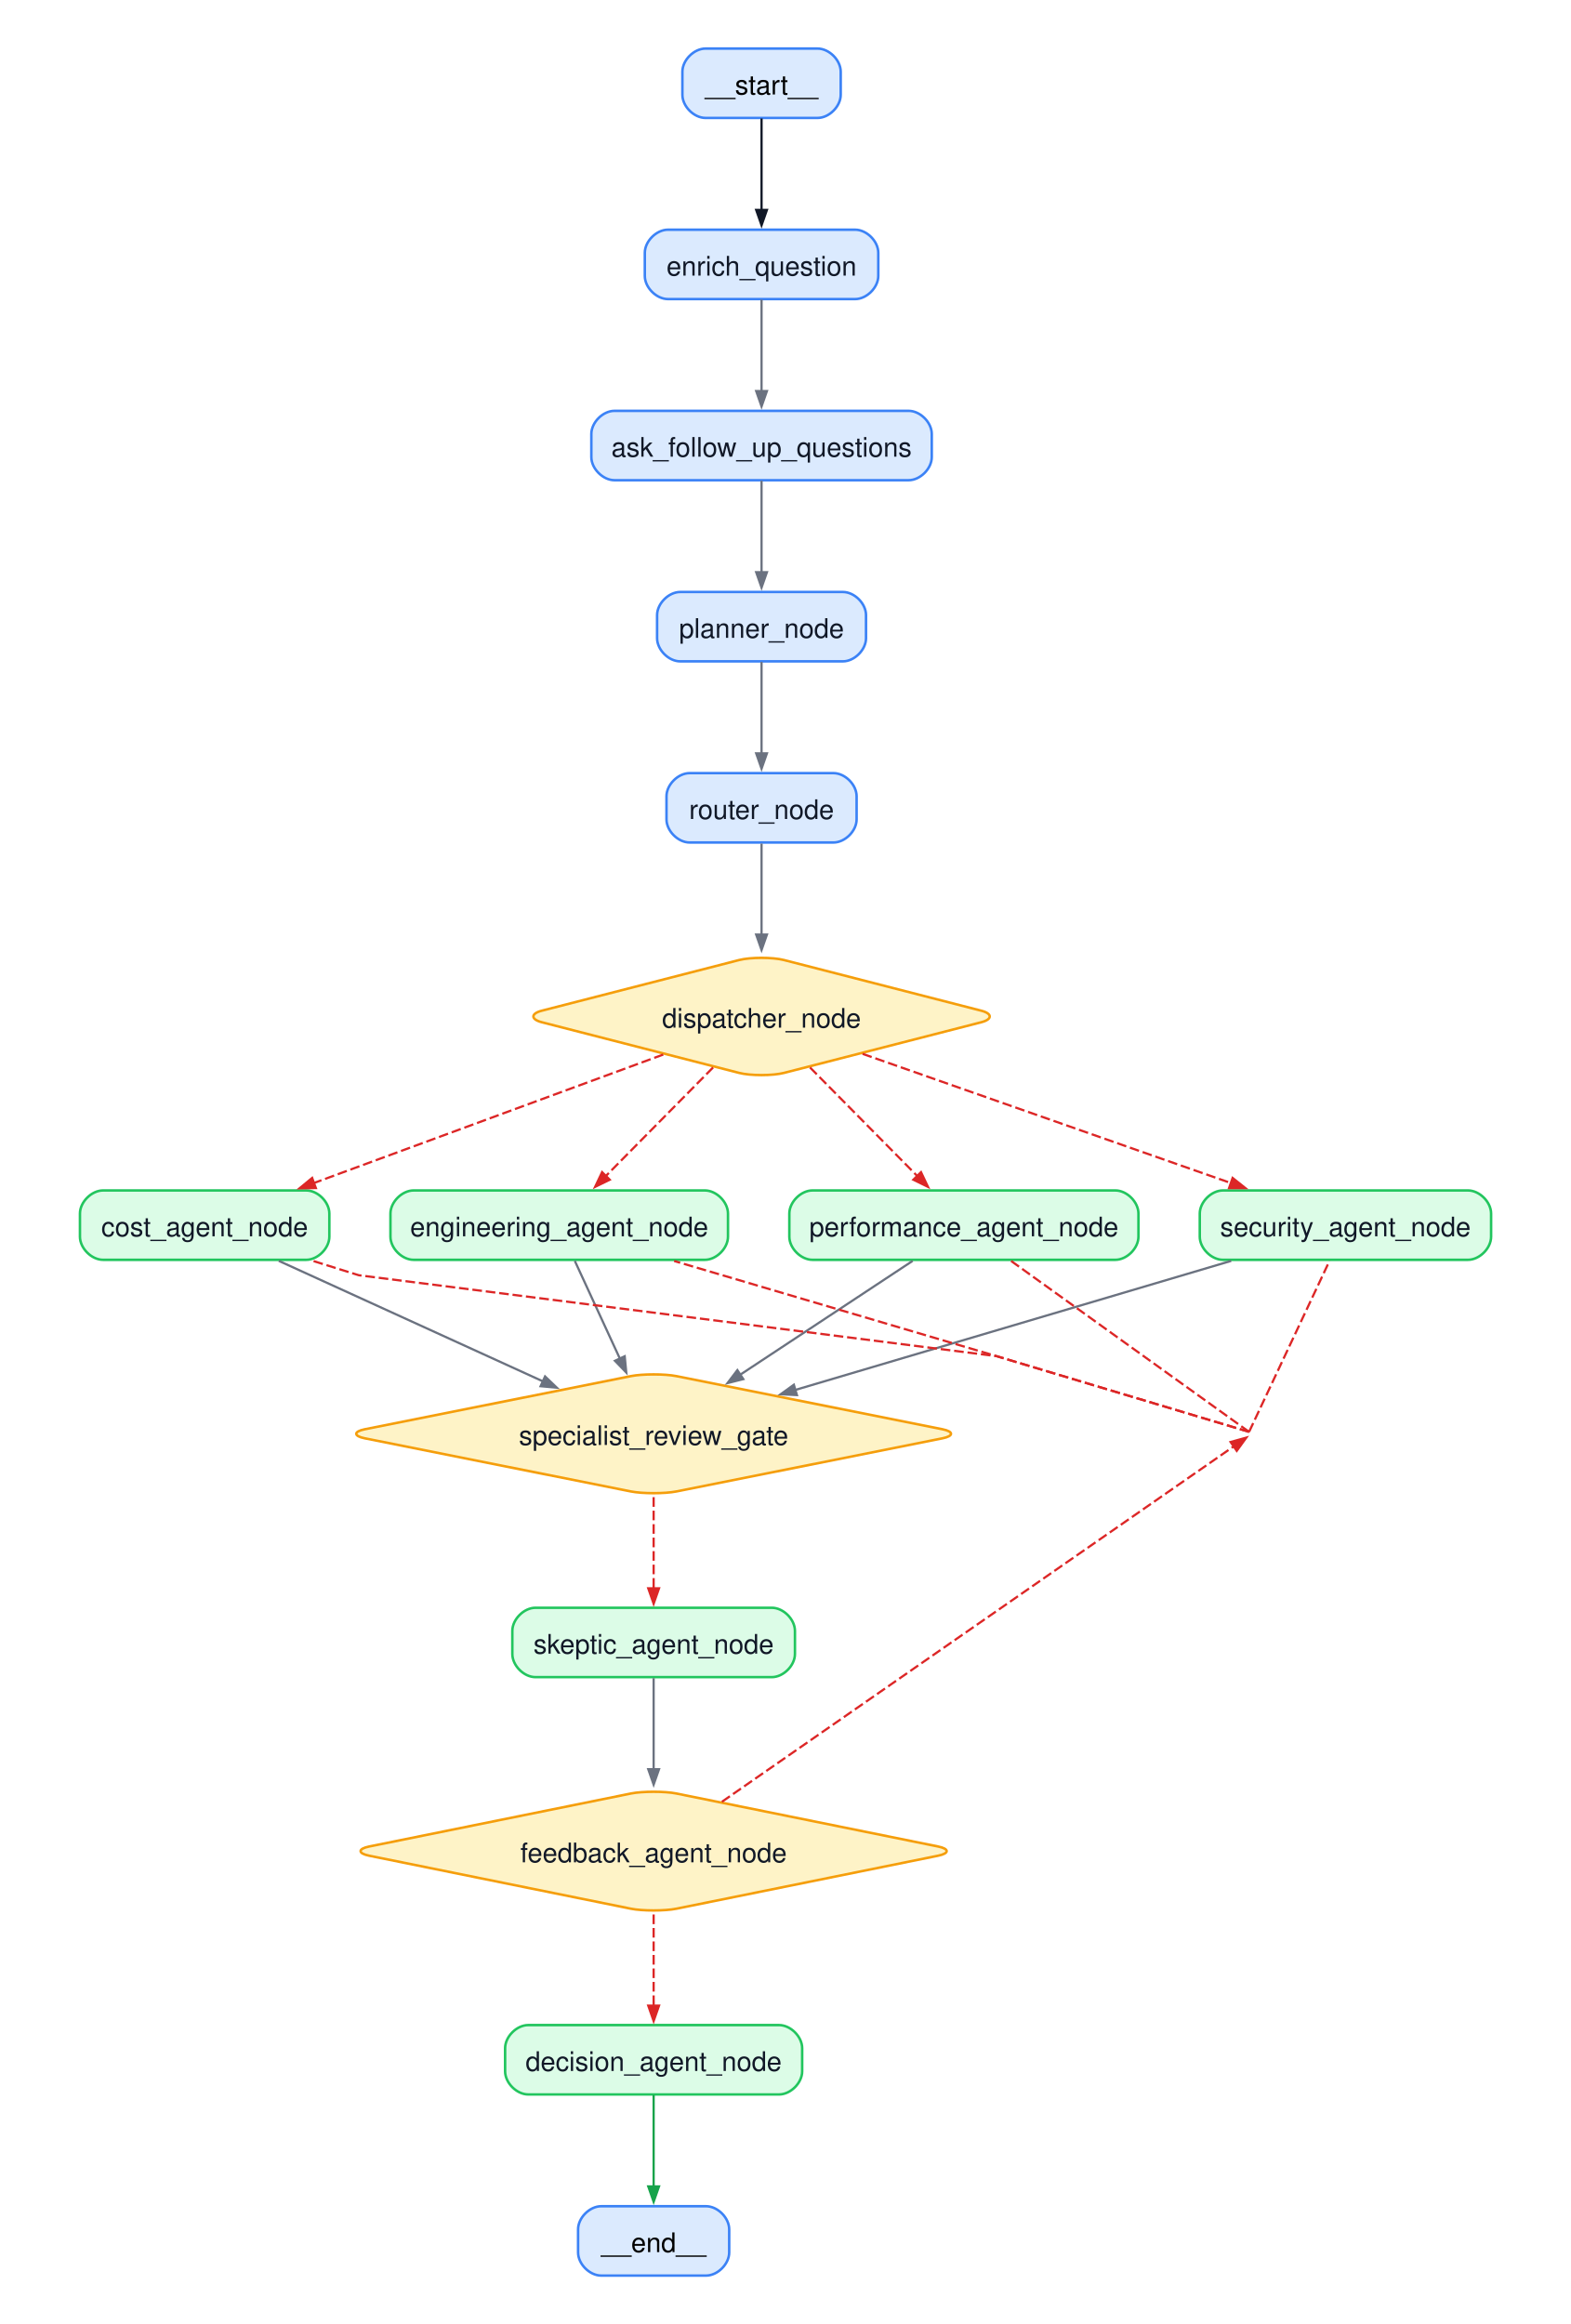
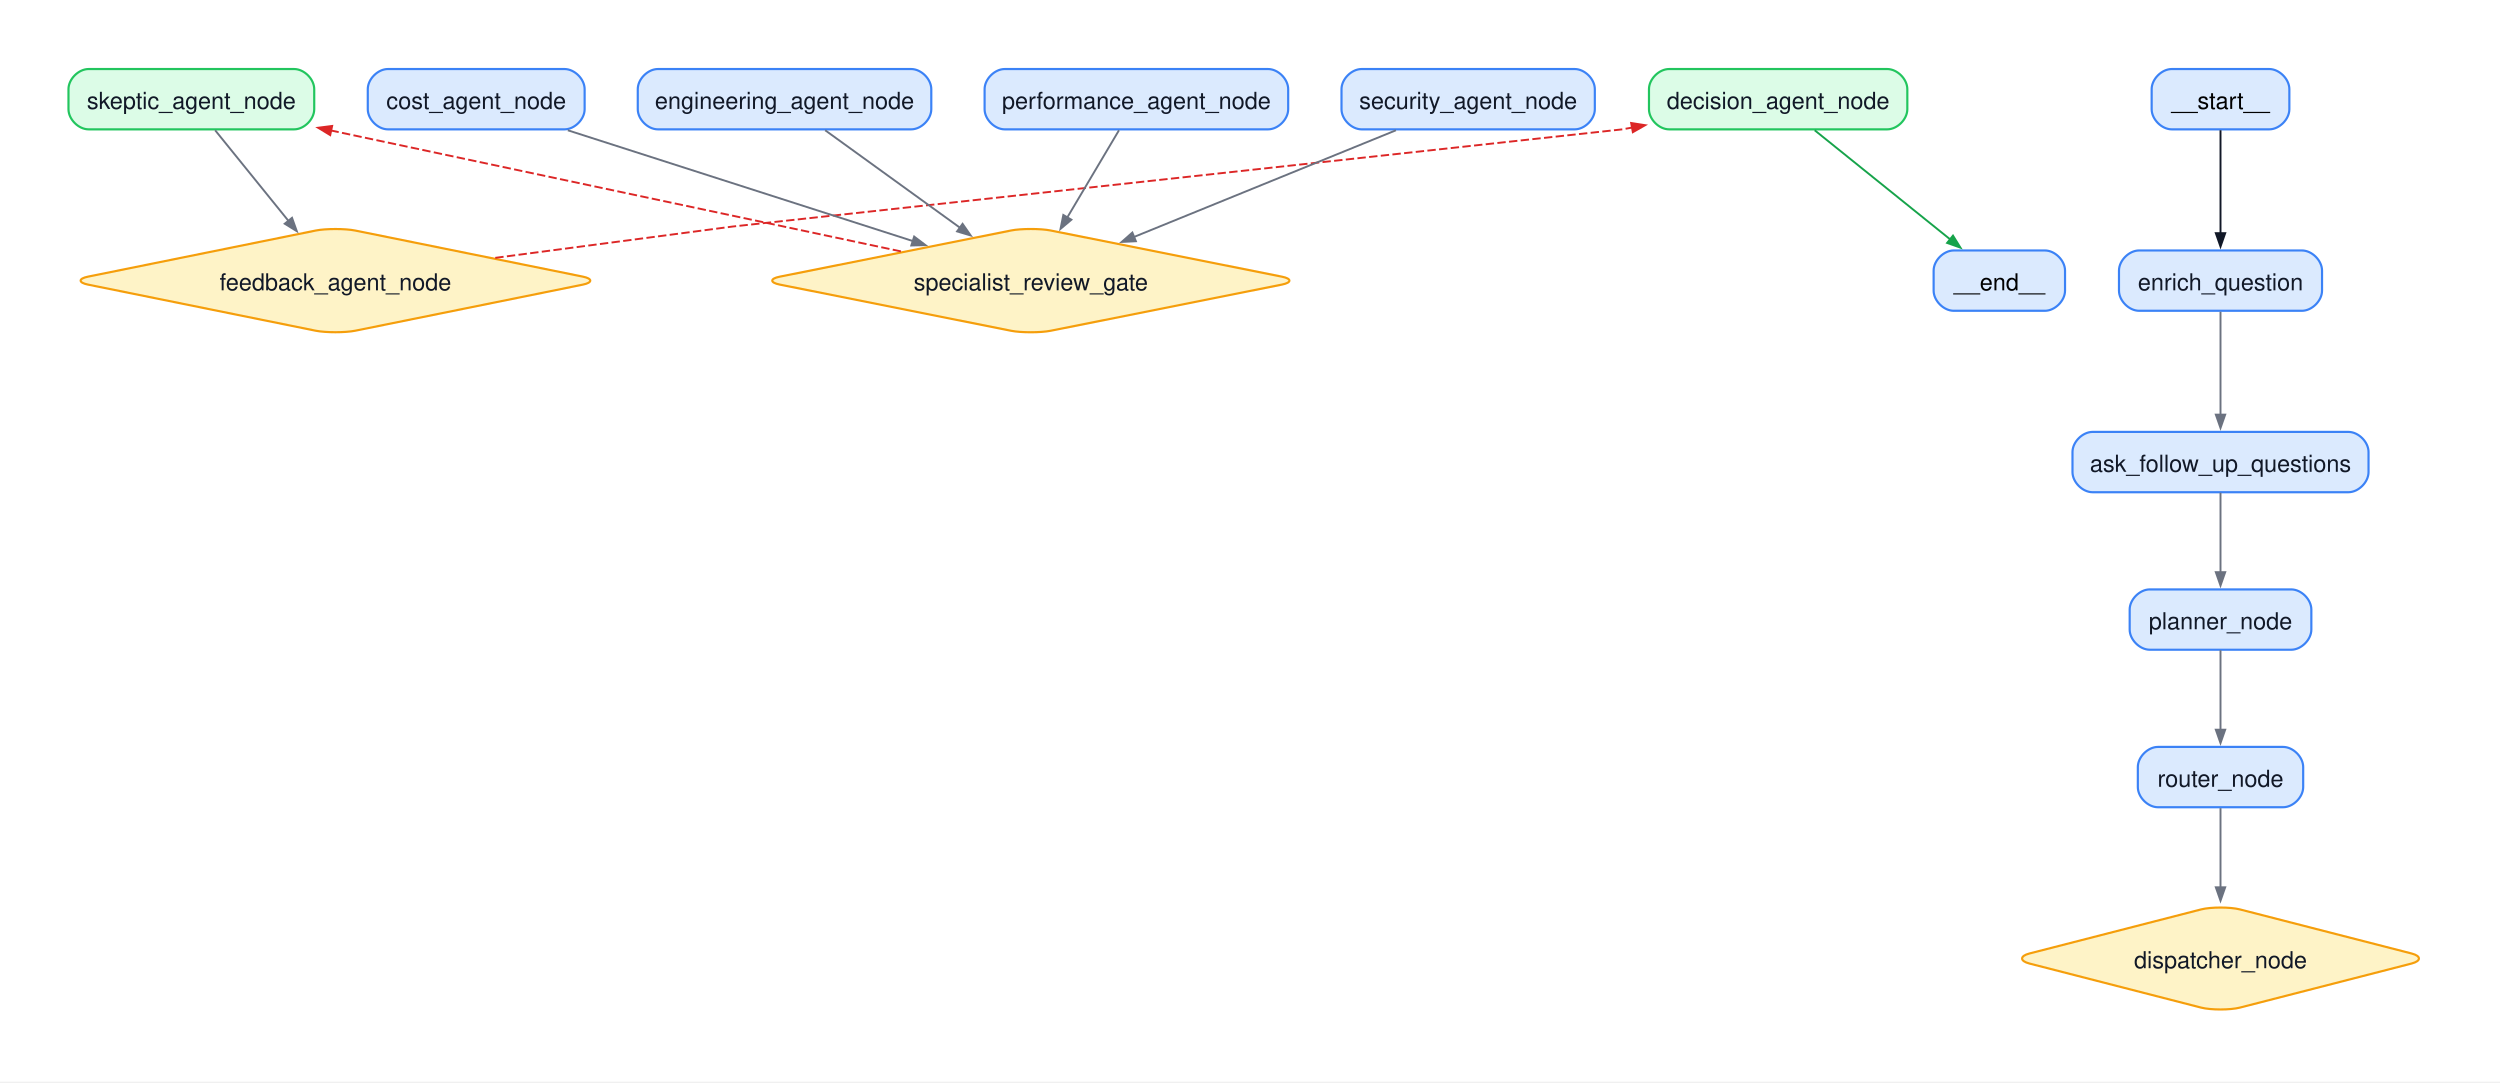
- <svg xmlns="http://www.w3.org/2000/svg" width="815pt" height="1206pt" viewBox="0.00 0.00 815.00 1206.00">
-   <g id="graph0" class="graph" transform="scale(1 1) rotate(0) translate(25.2 1180.88)">
-     <polygon fill="white" stroke="none" points="-25.2,25.2 -25.2,-1180.88 790.2,-1180.88 790.2,25.2 -25.2,25.2" />
+ <svg xmlns="http://www.w3.org/2000/svg" width="1492pt" height="646pt" viewBox="0.00 0.00 1492.00 646.00">
+   <g id="graph0" class="graph" transform="scale(1 1) rotate(0) translate(25.2 620.32)">
+     <polygon fill="white" stroke="none" points="-25.2,25.2 -25.2,-620.32 1467.2,-620.32 1467.2,25.2 -25.2,25.2" />
    <g id="clust1" class="cluster">
</g>
    <g id="clust2" class="cluster">
</g>
    <g id="clust3" class="cluster">
</g>
    <g id="clust4" class="cluster">
</g>
    <g id="clust5" class="cluster">
</g>
    <g id="clust6" class="cluster">
</g>
-     <g id="clust7" class="cluster">
- </g>
-     <g id="clust8" class="cluster">
- </g>
-     <g id="clust9" class="cluster">
- </g>
-     <g id="clust10" class="cluster">
- </g>
    <g id="node1" class="node">
-       <path fill="#dbeafe" stroke="#3b82f6" stroke-width="1.3" d="M418.58,-1061.68C418.58,-1061.68 321.42,-1061.68 321.42,-1061.68 315.42,-1061.68 309.42,-1055.68 309.42,-1049.68 309.42,-1049.68 309.42,-1037.68 309.42,-1037.68 309.42,-1031.68 315.42,-1025.68 321.42,-1025.68 321.42,-1025.68 418.58,-1025.68 418.58,-1025.68 424.58,-1025.68 430.58,-1031.68 430.58,-1037.68 430.58,-1037.68 430.58,-1049.68 430.58,-1049.68 430.58,-1055.68 424.58,-1061.68 418.58,-1061.68" />
-       <text xml:space="preserve" text-anchor="middle" x="370" y="-1037.88" font-family="Helvetica,sans-Serif" font-size="14.00" fill="#111827">enrich_question</text>
+       <path fill="#fef3c7" stroke="#f59e0b" stroke-width="1.3" d="M163.24,-482.74C163.24,-482.74 27.34,-455.22 27.34,-455.22 21.46,-454.03 21.46,-451.65 27.34,-450.46 27.34,-450.46 163.24,-422.94 163.24,-422.94 169.12,-421.75 180.88,-421.75 186.76,-422.94 186.76,-422.94 322.66,-450.46 322.66,-450.46 328.54,-451.65 328.54,-454.03 322.66,-455.22 322.66,-455.22 186.76,-482.74 186.76,-482.74 180.88,-483.93 169.12,-483.93 163.24,-482.74" />
+       <text xml:space="preserve" text-anchor="middle" x="175" y="-447.04" font-family="Helvetica,sans-Serif" font-size="14.00" fill="#111827">feedback_agent_node</text>
+     </g>
+     <g id="node3" class="node">
+       <path fill="#dcfce7" stroke="#22c55e" stroke-width="1.3" d="M1101.09,-579.12C1101.09,-579.12 970.91,-579.12 970.91,-579.12 964.91,-579.12 958.91,-573.12 958.91,-567.12 958.91,-567.12 958.91,-555.12 958.91,-555.12 958.91,-549.12 964.91,-543.12 970.91,-543.12 970.91,-543.12 1101.09,-543.12 1101.09,-543.12 1107.09,-543.12 1113.09,-549.12 1113.09,-555.12 1113.09,-555.12 1113.09,-567.12 1113.09,-567.12 1113.09,-573.12 1107.09,-579.12 1101.09,-579.12" />
+       <text xml:space="preserve" text-anchor="middle" x="1036" y="-555.32" font-family="Helvetica,sans-Serif" font-size="14.00" fill="#111827">decision_agent_node</text>
+     </g>
+     <g id="edge12" class="edge">
+       <path fill="none" stroke="#dc2626" stroke-width="1.15" stroke-dasharray="5,2" d="M270.37,-466.43C336.23,-475.12 412,-485.12 412,-485.12 412,-485.12 943,-543.12 943,-543.12 943,-543.12 945.18,-543.52 948.87,-544.19" />
+       <polygon fill="#dc2626" stroke="#dc2626" stroke-width="1.15" points="948.27,-546.93 956.64,-545.61 949.28,-541.42 948.27,-546.93" />
    </g>
    <g id="node2" class="node">
-       <path fill="#dbeafe" stroke="#3b82f6" stroke-width="1.3" d="M446.33,-967.68C446.33,-967.68 293.67,-967.68 293.67,-967.68 287.67,-967.68 281.67,-961.68 281.67,-955.68 281.67,-955.68 281.67,-943.68 281.67,-943.68 281.67,-937.68 287.67,-931.68 293.67,-931.68 293.67,-931.68 446.33,-931.68 446.33,-931.68 452.33,-931.68 458.33,-937.68 458.33,-943.68 458.33,-943.68 458.33,-955.68 458.33,-955.68 458.33,-961.68 452.33,-967.68 446.33,-967.68" />
-       <text xml:space="preserve" text-anchor="middle" x="370" y="-943.88" font-family="Helvetica,sans-Serif" font-size="14.00" fill="#111827">ask_follow_up_questions</text>
+       <path fill="#fef3c7" stroke="#f59e0b" stroke-width="1.3" d="M578.23,-482.77C578.23,-482.77 440.1,-455.19 440.1,-455.19 434.21,-454.01 434.21,-451.67 440.1,-450.49 440.1,-450.49 578.23,-422.91 578.23,-422.91 584.12,-421.73 595.88,-421.73 601.77,-422.91 601.77,-422.91 739.9,-450.49 739.9,-450.49 745.79,-451.67 745.79,-454.01 739.9,-455.19 739.9,-455.19 601.77,-482.77 601.77,-482.77 595.88,-483.95 584.12,-483.95 578.23,-482.77" />
+       <text xml:space="preserve" text-anchor="middle" x="590" y="-447.04" font-family="Helvetica,sans-Serif" font-size="14.00" fill="#111827">specialist_review_gate</text>
+     </g>
+     <g id="node4" class="node">
+       <path fill="#dcfce7" stroke="#22c55e" stroke-width="1.3" d="M150.33,-579.12C150.33,-579.12 27.67,-579.12 27.67,-579.12 21.67,-579.12 15.67,-573.12 15.67,-567.12 15.67,-567.12 15.67,-555.12 15.67,-555.12 15.67,-549.12 21.67,-543.12 27.67,-543.12 27.67,-543.12 150.33,-543.12 150.33,-543.12 156.33,-543.12 162.33,-549.12 162.33,-555.12 162.33,-555.12 162.33,-567.12 162.33,-567.12 162.33,-573.12 156.33,-579.12 150.33,-579.12" />
+       <text xml:space="preserve" text-anchor="middle" x="89" y="-555.32" font-family="Helvetica,sans-Serif" font-size="14.00" fill="#111827">skeptic_agent_node</text>
+     </g>
+     <g id="edge13" class="edge">
+       <path fill="none" stroke="#dc2626" stroke-width="1.15" stroke-dasharray="5,2" d="M512.47,-470.29C420.23,-489.85 266.84,-522.39 172.18,-542.47" />
+       <polygon fill="#dc2626" stroke="#dc2626" stroke-width="1.15" points="171.87,-539.68 164.63,-544.08 173.03,-545.16 171.87,-539.68" />
+     </g>
+     <g id="node15" class="node">
+       <path fill="#dbeafe" stroke="#3b82f6" stroke-width="1.3" d="M1195.21,-470.84C1195.21,-470.84 1140.79,-470.84 1140.79,-470.84 1134.79,-470.84 1128.79,-464.84 1128.79,-458.84 1128.79,-458.84 1128.79,-446.84 1128.79,-446.84 1128.79,-440.84 1134.79,-434.84 1140.79,-434.84 1140.79,-434.84 1195.21,-434.84 1195.21,-434.84 1201.21,-434.84 1207.21,-440.84 1207.21,-446.84 1207.21,-446.84 1207.21,-458.84 1207.21,-458.84 1207.21,-464.84 1201.21,-470.84 1195.21,-470.84" />
+       <text xml:space="preserve" text-anchor="middle" x="1168" y="-447.04" font-family="Helvetica,sans-Serif" font-size="14.00">__end__</text>
+     </g>
+     <g id="edge4" class="edge">
+       <path fill="none" stroke="#16a34a" stroke-width="1.15" d="M1057.8,-542.57C1079.87,-524.8 1114.14,-497.21 1138.6,-477.51" />
+       <polygon fill="#16a34a" stroke="#16a34a" stroke-width="1.15" points="1140.34,-479.71 1144.81,-472.51 1136.83,-475.34 1140.34,-479.71" />
+     </g>
+     <g id="edge11" class="edge">
+       <path fill="none" stroke="#6b7280" stroke-width="1.15" d="M103.2,-542.57C115.06,-527.92 132.32,-506.59 146.94,-488.51" />
+       <polygon fill="#6b7280" stroke="#6b7280" stroke-width="1.15" points="149.08,-490.33 151.93,-482.35 144.72,-486.8 149.08,-490.33" />
+     </g>
+     <g id="node5" class="node">
+       <path fill="#dbeafe" stroke="#3b82f6" stroke-width="1.3" d="M311.71,-579.12C311.71,-579.12 206.29,-579.12 206.29,-579.12 200.29,-579.12 194.29,-573.12 194.29,-567.12 194.29,-567.12 194.29,-555.12 194.29,-555.12 194.29,-549.12 200.29,-543.12 206.29,-543.12 206.29,-543.12 311.71,-543.12 311.71,-543.12 317.71,-543.12 323.71,-549.12 323.71,-555.12 323.71,-555.12 323.71,-567.12 323.71,-567.12 323.71,-573.12 317.71,-579.12 311.71,-579.12" />
+       <text xml:space="preserve" text-anchor="middle" x="259" y="-555.32" font-family="Helvetica,sans-Serif" font-size="14.00" fill="#111827">cost_agent_node</text>
+     </g>
+     <g id="edge3" class="edge">
+       <path fill="none" stroke="#6b7280" stroke-width="1.15" d="M313.66,-542.57C369.98,-524.48 458.01,-496.22 519.53,-476.47" />
+       <polygon fill="#6b7280" stroke="#6b7280" stroke-width="1.15" points="520.37,-479.14 527.13,-474.03 518.66,-473.81 520.37,-479.14" />
+     </g>
+     <g id="node6" class="node">
+       <path fill="#dbeafe" stroke="#3b82f6" stroke-width="1.3" d="M518.59,-579.12C518.59,-579.12 367.42,-579.12 367.42,-579.12 361.42,-579.12 355.42,-573.12 355.42,-567.12 355.42,-567.12 355.42,-555.12 355.42,-555.12 355.42,-549.12 361.42,-543.12 367.42,-543.12 367.42,-543.12 518.59,-543.12 518.59,-543.12 524.59,-543.12 530.59,-549.12 530.59,-555.12 530.59,-555.12 530.59,-567.12 530.59,-567.12 530.59,-573.12 524.59,-579.12 518.59,-579.12" />
+       <text xml:space="preserve" text-anchor="middle" x="443" y="-555.32" font-family="Helvetica,sans-Serif" font-size="14.00" fill="#111827">engineering_agent_node</text>
+     </g>
+     <g id="edge5" class="edge">
+       <path fill="none" stroke="#6b7280" stroke-width="1.15" d="M467.27,-542.57C489.08,-526.81 521.57,-503.31 547.65,-484.46" />
+       <polygon fill="#6b7280" stroke="#6b7280" stroke-width="1.15" points="549.26,-486.75 554.1,-479.79 545.98,-482.21 549.26,-486.75" />
+     </g>
+     <g id="node7" class="node">
+       <path fill="#dbeafe" stroke="#3b82f6" stroke-width="1.3" d="M731.59,-579.12C731.59,-579.12 574.41,-579.12 574.41,-579.12 568.41,-579.12 562.41,-573.12 562.41,-567.12 562.41,-567.12 562.41,-555.12 562.41,-555.12 562.41,-549.12 568.41,-543.12 574.41,-543.12 574.41,-543.12 731.59,-543.12 731.59,-543.12 737.59,-543.12 743.59,-549.12 743.59,-555.12 743.59,-555.12 743.59,-567.12 743.59,-567.12 743.59,-573.12 737.59,-579.12 731.59,-579.12" />
+       <text xml:space="preserve" text-anchor="middle" x="653" y="-555.32" font-family="Helvetica,sans-Serif" font-size="14.00" fill="#111827">performance_agent_node</text>
+     </g>
+     <g id="edge7" class="edge">
+       <path fill="none" stroke="#6b7280" stroke-width="1.15" d="M642.6,-542.57C634.17,-528.36 622.02,-507.86 611.52,-490.14" />
+       <polygon fill="#6b7280" stroke="#6b7280" stroke-width="1.15" points="614.2,-489.18 607.72,-483.73 609.39,-492.04 614.2,-489.18" />
+     </g>
+     <g id="node8" class="node">
+       <path fill="#dbeafe" stroke="#3b82f6" stroke-width="1.3" d="M914.59,-579.12C914.59,-579.12 787.41,-579.12 787.41,-579.12 781.41,-579.12 775.41,-573.12 775.41,-567.12 775.41,-567.12 775.41,-555.12 775.41,-555.12 775.41,-549.12 781.41,-543.12 787.41,-543.12 787.41,-543.12 914.59,-543.12 914.59,-543.12 920.59,-543.12 926.59,-549.12 926.59,-555.12 926.59,-555.12 926.59,-567.12 926.59,-567.12 926.59,-573.12 920.59,-579.12 914.59,-579.12" />
+       <text xml:space="preserve" text-anchor="middle" x="851" y="-555.32" font-family="Helvetica,sans-Serif" font-size="14.00" fill="#111827">security_agent_node</text>
+     </g>
+     <g id="edge10" class="edge">
+       <path fill="none" stroke="#6b7280" stroke-width="1.15" d="M807.9,-542.57C765.24,-525.2 699.51,-498.43 651.4,-478.84" />
+       <polygon fill="#6b7280" stroke="#6b7280" stroke-width="1.15" points="652.7,-476.35 644.24,-475.93 650.59,-481.54 652.7,-476.35" />
+     </g>
+     <g id="node9" class="node">
+       <path fill="#dbeafe" stroke="#3b82f6" stroke-width="1.3" d="M1348.59,-470.84C1348.59,-470.84 1251.41,-470.84 1251.41,-470.84 1245.41,-470.84 1239.41,-464.84 1239.41,-458.84 1239.41,-458.84 1239.41,-446.84 1239.41,-446.84 1239.41,-440.84 1245.41,-434.84 1251.41,-434.84 1251.41,-434.84 1348.59,-434.84 1348.59,-434.84 1354.59,-434.84 1360.59,-440.84 1360.59,-446.84 1360.59,-446.84 1360.59,-458.84 1360.59,-458.84 1360.59,-464.84 1354.59,-470.84 1348.59,-470.84" />
+       <text xml:space="preserve" text-anchor="middle" x="1300" y="-447.04" font-family="Helvetica,sans-Serif" font-size="14.00" fill="#111827">enrich_question</text>
+     </g>
+     <g id="node10" class="node">
+       <path fill="#dbeafe" stroke="#3b82f6" stroke-width="1.3" d="M1376.34,-362.56C1376.34,-362.56 1223.66,-362.56 1223.66,-362.56 1217.66,-362.56 1211.66,-356.56 1211.66,-350.56 1211.66,-350.56 1211.66,-338.56 1211.66,-338.56 1211.66,-332.56 1217.66,-326.56 1223.66,-326.56 1223.66,-326.56 1376.34,-326.56 1376.34,-326.56 1382.34,-326.56 1388.34,-332.56 1388.34,-338.56 1388.34,-338.56 1388.34,-350.56 1388.34,-350.56 1388.34,-356.56 1382.34,-362.56 1376.34,-362.56" />
+       <text xml:space="preserve" text-anchor="middle" x="1300" y="-338.76" font-family="Helvetica,sans-Serif" font-size="14.00" fill="#111827">ask_follow_up_questions</text>
    </g>
    <g id="edge6" class="edge">
-       <path fill="none" stroke="#6b7280" stroke-width="1.15" d="M370,-1025.38C370,-1011.97 370,-993.15 370,-977.75" />
-       <polygon fill="#6b7280" stroke="#6b7280" stroke-width="1.15" points="372.8,-977.96 370,-969.96 367.2,-977.96 372.8,-977.96" />
+       <path fill="none" stroke="#6b7280" stroke-width="1.15" d="M1300,-434.29C1300,-417.52 1300,-392 1300,-372.63" />
+       <polygon fill="#6b7280" stroke="#6b7280" stroke-width="1.15" points="1302.8,-372.88 1300,-364.88 1297.2,-372.88 1302.8,-372.88" />
    </g>
-     <g id="node3" class="node">
-       <path fill="#dbeafe" stroke="#3b82f6" stroke-width="1.3" d="M412.21,-873.68C412.21,-873.68 327.79,-873.68 327.79,-873.68 321.79,-873.68 315.79,-867.68 315.79,-861.68 315.79,-861.68 315.79,-849.68 315.79,-849.68 315.79,-843.68 321.79,-837.68 327.79,-837.68 327.79,-837.68 412.21,-837.68 412.21,-837.68 418.21,-837.68 424.21,-843.68 424.21,-849.68 424.21,-849.68 424.21,-861.68 424.21,-861.68 424.21,-867.68 418.21,-873.68 412.21,-873.68" />
-       <text xml:space="preserve" text-anchor="middle" x="370" y="-849.88" font-family="Helvetica,sans-Serif" font-size="14.00" fill="#111827">planner_node</text>
+     <g id="node11" class="node">
+       <path fill="#dbeafe" stroke="#3b82f6" stroke-width="1.3" d="M1342.21,-268.56C1342.21,-268.56 1257.79,-268.56 1257.79,-268.56 1251.79,-268.56 1245.79,-262.56 1245.79,-256.56 1245.79,-256.56 1245.79,-244.56 1245.79,-244.56 1245.79,-238.56 1251.79,-232.56 1257.79,-232.56 1257.79,-232.56 1342.21,-232.56 1342.21,-232.56 1348.21,-232.56 1354.21,-238.56 1354.21,-244.56 1354.21,-244.56 1354.21,-256.56 1354.21,-256.56 1354.21,-262.56 1348.21,-268.56 1342.21,-268.56" />
+       <text xml:space="preserve" text-anchor="middle" x="1300" y="-244.76" font-family="Helvetica,sans-Serif" font-size="14.00" fill="#111827">planner_node</text>
    </g>
    <g id="edge2" class="edge">
-       <path fill="none" stroke="#6b7280" stroke-width="1.15" d="M370,-931.38C370,-917.97 370,-899.15 370,-883.75" />
-       <polygon fill="#6b7280" stroke="#6b7280" stroke-width="1.15" points="372.8,-883.96 370,-875.96 367.2,-883.96 372.8,-883.96" />
+       <path fill="none" stroke="#6b7280" stroke-width="1.15" d="M1300,-326.26C1300,-312.85 1300,-294.03 1300,-278.63" />
+       <polygon fill="#6b7280" stroke="#6b7280" stroke-width="1.15" points="1302.8,-278.84 1300,-270.84 1297.2,-278.84 1302.8,-278.84" />
    </g>
-     <g id="node4" class="node">
-       <path fill="#dbeafe" stroke="#3b82f6" stroke-width="1.3" d="M407.33,-779.68C407.33,-779.68 332.67,-779.68 332.67,-779.68 326.67,-779.68 320.67,-773.68 320.67,-767.68 320.67,-767.68 320.67,-755.68 320.67,-755.68 320.67,-749.68 326.67,-743.68 332.67,-743.68 332.67,-743.68 407.33,-743.68 407.33,-743.68 413.33,-743.68 419.33,-749.68 419.33,-755.68 419.33,-755.68 419.33,-767.68 419.33,-767.68 419.33,-773.68 413.33,-779.68 407.33,-779.68" />
-       <text xml:space="preserve" text-anchor="middle" x="370" y="-755.88" font-family="Helvetica,sans-Serif" font-size="14.00" fill="#111827">router_node</text>
+     <g id="node12" class="node">
+       <path fill="#dbeafe" stroke="#3b82f6" stroke-width="1.3" d="M1337.34,-174.56C1337.34,-174.56 1262.66,-174.56 1262.66,-174.56 1256.66,-174.56 1250.66,-168.56 1250.66,-162.56 1250.66,-162.56 1250.66,-150.56 1250.66,-150.56 1250.66,-144.56 1256.66,-138.56 1262.66,-138.56 1262.66,-138.56 1337.34,-138.56 1337.34,-138.56 1343.34,-138.56 1349.34,-144.56 1349.34,-150.56 1349.34,-150.56 1349.34,-162.56 1349.34,-162.56 1349.34,-168.56 1343.34,-174.56 1337.34,-174.56" />
+       <text xml:space="preserve" text-anchor="middle" x="1300" y="-150.76" font-family="Helvetica,sans-Serif" font-size="14.00" fill="#111827">router_node</text>
    </g>
    <g id="edge8" class="edge">
-       <path fill="none" stroke="#6b7280" stroke-width="1.15" d="M370,-837.38C370,-823.97 370,-805.15 370,-789.75" />
-       <polygon fill="#6b7280" stroke="#6b7280" stroke-width="1.15" points="372.8,-789.96 370,-781.96 367.2,-789.96 372.8,-789.96" />
+       <path fill="none" stroke="#6b7280" stroke-width="1.15" d="M1300,-232.26C1300,-218.85 1300,-200.03 1300,-184.63" />
+       <polygon fill="#6b7280" stroke="#6b7280" stroke-width="1.15" points="1302.8,-184.84 1300,-176.84 1297.2,-184.84 1302.8,-184.84" />
    </g>
-     <g id="node5" class="node">
-       <path fill="#fef3c7" stroke="#f59e0b" stroke-width="1.3" d="M358.38,-682.69C358.38,-682.69 255.95,-656.39 255.95,-656.39 250.14,-654.89 250.14,-651.91 255.95,-650.41 255.95,-650.41 358.38,-624.11 358.38,-624.11 364.19,-622.61 375.81,-622.61 381.62,-624.11 381.62,-624.11 484.05,-650.41 484.05,-650.41 489.86,-651.91 489.86,-654.89 484.05,-656.39 484.05,-656.39 381.62,-682.69 381.62,-682.69 375.81,-684.19 364.19,-684.19 358.38,-682.69" />
-       <text xml:space="preserve" text-anchor="middle" x="370" y="-647.6" font-family="Helvetica,sans-Serif" font-size="14.00" fill="#111827">dispatcher_node</text>
+     <g id="node13" class="node">
+       <path fill="#fef3c7" stroke="#f59e0b" stroke-width="1.3" d="M1288.38,-77.57C1288.38,-77.57 1185.95,-51.27 1185.95,-51.27 1180.14,-49.77 1180.14,-46.79 1185.95,-45.29 1185.95,-45.29 1288.38,-18.99 1288.38,-18.99 1294.19,-17.49 1305.81,-17.49 1311.62,-18.99 1311.62,-18.99 1414.05,-45.29 1414.05,-45.29 1419.86,-46.79 1419.86,-49.77 1414.05,-51.27 1414.05,-51.27 1311.62,-77.57 1311.62,-77.57 1305.81,-79.07 1294.19,-79.07 1288.38,-77.57" />
+       <text xml:space="preserve" text-anchor="middle" x="1300" y="-42.48" font-family="Helvetica,sans-Serif" font-size="14.00" fill="#111827">dispatcher_node</text>
    </g>
    <g id="edge9" class="edge">
-       <path fill="none" stroke="#6b7280" stroke-width="1.15" d="M370,-743.13C370,-730.22 370,-712.12 370,-695.63" />
-       <polygon fill="#6b7280" stroke="#6b7280" stroke-width="1.15" points="372.8,-695.9 370,-687.9 367.2,-695.9 372.8,-695.9" />
-     </g>
-     <g id="node6" class="node">
-       <path fill="#dcfce7" stroke="#22c55e" stroke-width="1.3" d="M133.71,-563.12C133.71,-563.12 28.29,-563.12 28.29,-563.12 22.29,-563.12 16.29,-557.12 16.29,-551.12 16.29,-551.12 16.29,-539.12 16.29,-539.12 16.29,-533.12 22.29,-527.12 28.29,-527.12 28.29,-527.12 133.71,-527.12 133.71,-527.12 139.71,-527.12 145.71,-533.12 145.71,-539.12 145.71,-539.12 145.71,-551.12 145.71,-551.12 145.71,-557.12 139.71,-563.12 133.71,-563.12" />
-       <text xml:space="preserve" text-anchor="middle" x="81" y="-539.32" font-family="Helvetica,sans-Serif" font-size="14.00" fill="#111827">cost_agent_node</text>
-     </g>
-     <g id="edge12" class="edge">
-       <path fill="none" stroke="#dc2626" stroke-width="1.15" stroke-dasharray="5,2" d="M319,-633.64C268.14,-614.94 190.21,-586.28 137.5,-566.9" />
-       <polygon fill="#dc2626" stroke="#dc2626" stroke-width="1.15" points="138.72,-564.37 130.25,-564.23 136.79,-569.62 138.72,-564.37" />
-     </g>
-     <g id="node7" class="node">
-       <path fill="#dcfce7" stroke="#22c55e" stroke-width="1.3" d="M340.58,-563.12C340.58,-563.12 189.42,-563.12 189.42,-563.12 183.42,-563.12 177.42,-557.12 177.42,-551.12 177.42,-551.12 177.42,-539.12 177.42,-539.12 177.42,-533.12 183.42,-527.12 189.42,-527.12 189.42,-527.12 340.58,-527.12 340.58,-527.12 346.58,-527.12 352.58,-533.12 352.58,-539.12 352.58,-539.12 352.58,-551.12 352.58,-551.12 352.58,-557.12 346.58,-563.12 340.58,-563.12" />
-       <text xml:space="preserve" text-anchor="middle" x="265" y="-539.32" font-family="Helvetica,sans-Serif" font-size="14.00" fill="#111827">engineering_agent_node</text>
-     </g>
-     <g id="edge13" class="edge">
-       <path fill="none" stroke="#dc2626" stroke-width="1.15" stroke-dasharray="5,2" d="M344.85,-626.94C327.97,-609.86 305.85,-587.47 289.18,-570.59" />
-       <polygon fill="#dc2626" stroke="#dc2626" stroke-width="1.15" points="291.23,-568.69 283.62,-564.97 287.25,-572.62 291.23,-568.69" />
-     </g>
-     <g id="node8" class="node">
-       <path fill="#dcfce7" stroke="#22c55e" stroke-width="1.3" d="M553.59,-563.12C553.59,-563.12 396.42,-563.12 396.42,-563.12 390.42,-563.12 384.42,-557.12 384.42,-551.12 384.42,-551.12 384.42,-539.12 384.42,-539.12 384.42,-533.12 390.42,-527.12 396.42,-527.12 396.42,-527.12 553.59,-527.12 553.59,-527.12 559.59,-527.12 565.59,-533.12 565.59,-539.12 565.59,-539.12 565.59,-551.12 565.59,-551.12 565.59,-557.12 559.59,-563.12 553.59,-563.12" />
-       <text xml:space="preserve" text-anchor="middle" x="475" y="-539.32" font-family="Helvetica,sans-Serif" font-size="14.00" fill="#111827">performance_agent_node</text>
-     </g>
-     <g id="edge14" class="edge">
-       <path fill="none" stroke="#dc2626" stroke-width="1.15" stroke-dasharray="5,2" d="M395.15,-626.94C412.03,-609.86 434.15,-587.47 450.82,-570.59" />
-       <polygon fill="#dc2626" stroke="#dc2626" stroke-width="1.15" points="452.75,-572.62 456.38,-564.97 448.77,-568.69 452.75,-572.62" />
-     </g>
-     <g id="node9" class="node">
-       <path fill="#dcfce7" stroke="#22c55e" stroke-width="1.3" d="M736.59,-563.12C736.59,-563.12 609.41,-563.12 609.41,-563.12 603.41,-563.12 597.41,-557.12 597.41,-551.12 597.41,-551.12 597.41,-539.12 597.41,-539.12 597.41,-533.12 603.41,-527.12 609.41,-527.12 609.41,-527.12 736.59,-527.12 736.59,-527.12 742.59,-527.12 748.59,-533.12 748.59,-539.12 748.59,-539.12 748.59,-551.12 748.59,-551.12 748.59,-557.12 742.59,-563.12 736.59,-563.12" />
-       <text xml:space="preserve" text-anchor="middle" x="673" y="-539.32" font-family="Helvetica,sans-Serif" font-size="14.00" fill="#111827">security_agent_node</text>
-     </g>
-     <g id="edge15" class="edge">
-       <path fill="none" stroke="#dc2626" stroke-width="1.15" stroke-dasharray="5,2" d="M422.43,-634.01C475.7,-615.32 558.07,-586.43 613.69,-566.92" />
-       <polygon fill="#dc2626" stroke="#dc2626" stroke-width="1.15" points="614.45,-569.62 621.08,-564.33 612.6,-564.34 614.45,-569.62" />
-     </g>
-     <g id="node10" class="node">
-       <path fill="#fef3c7" stroke="#f59e0b" stroke-width="1.3" d="M302.23,-466.77C302.23,-466.77 164.1,-439.19 164.1,-439.19 158.21,-438.01 158.21,-435.67 164.1,-434.49 164.1,-434.49 302.23,-406.91 302.23,-406.91 308.12,-405.73 319.88,-405.73 325.77,-406.91 325.77,-406.91 463.9,-434.49 463.9,-434.49 469.79,-435.67 469.79,-438.01 463.9,-439.19 463.9,-439.19 325.77,-466.77 325.77,-466.77 319.88,-467.95 308.12,-467.95 302.23,-466.77" />
-       <text xml:space="preserve" text-anchor="middle" x="314" y="-431.04" font-family="Helvetica,sans-Serif" font-size="14.00" fill="#111827">specialist_review_gate</text>
-     </g>
-     <g id="edge3" class="edge">
-       <path fill="none" stroke="#6b7280" stroke-width="1.15" d="M119.48,-526.57C156.84,-509.53 214.02,-483.44 256.74,-463.96" />
-       <polygon fill="#6b7280" stroke="#6b7280" stroke-width="1.15" points="257.65,-466.62 263.76,-460.76 255.32,-461.53 257.65,-466.62" />
-     </g>
-     <g id="edge5" class="edge">
-       <path fill="none" stroke="#6b7280" stroke-width="1.15" d="M273.09,-526.57C279.43,-512.81 288.49,-493.17 296.47,-475.86" />
-       <polygon fill="#6b7280" stroke="#6b7280" stroke-width="1.15" points="298.99,-477.08 299.8,-468.64 293.91,-474.73 298.99,-477.08" />
-     </g>
-     <g id="edge7" class="edge">
-       <path fill="none" stroke="#6b7280" stroke-width="1.15" d="M448.41,-526.57C424.09,-510.51 387.6,-486.42 358.78,-467.4" />
-       <polygon fill="#6b7280" stroke="#6b7280" stroke-width="1.15" points="360.54,-465.21 352.32,-463.14 357.45,-469.88 360.54,-465.21" />
-     </g>
-     <g id="edge10" class="edge">
-       <path fill="none" stroke="#6b7280" stroke-width="1.15" d="M613.72,-526.57C551.71,-508.21 454.28,-479.37 387.44,-459.58" />
-       <polygon fill="#6b7280" stroke="#6b7280" stroke-width="1.15" points="388.36,-456.93 379.89,-457.35 386.77,-462.3 388.36,-456.93" />
-     </g>
-     <g id="node11" class="node">
-       <path fill="#dcfce7" stroke="#22c55e" stroke-width="1.3" d="M375.33,-346.56C375.33,-346.56 252.67,-346.56 252.67,-346.56 246.67,-346.56 240.67,-340.56 240.67,-334.56 240.67,-334.56 240.67,-322.56 240.67,-322.56 240.67,-316.56 246.67,-310.56 252.67,-310.56 252.67,-310.56 375.33,-310.56 375.33,-310.56 381.33,-310.56 387.33,-316.56 387.33,-322.56 387.33,-322.56 387.33,-334.56 387.33,-334.56 387.33,-340.56 381.33,-346.56 375.33,-346.56" />
-       <text xml:space="preserve" text-anchor="middle" x="314" y="-322.76" font-family="Helvetica,sans-Serif" font-size="14.00" fill="#111827">skeptic_agent_node</text>
-     </g>
-     <g id="edge21" class="edge">
-       <path fill="none" stroke="#dc2626" stroke-width="1.15" stroke-dasharray="5,2" d="M314,-403.95C314,-388.75 314,-370.77 314,-356.3" />
-       <polygon fill="#dc2626" stroke="#dc2626" stroke-width="1.15" points="316.8,-356.65 314,-348.65 311.2,-356.65 316.8,-356.65" />
-     </g>
-     <g id="node12" class="node">
-       <path fill="#fef3c7" stroke="#f59e0b" stroke-width="1.3" d="M302.24,-250.18C302.24,-250.18 166.34,-222.66 166.34,-222.66 160.46,-221.47 160.46,-219.09 166.34,-217.9 166.34,-217.9 302.24,-190.38 302.24,-190.38 308.12,-189.19 319.88,-189.19 325.76,-190.38 325.76,-190.38 461.66,-217.9 461.66,-217.9 467.54,-219.09 467.54,-221.47 461.66,-222.66 461.66,-222.66 325.76,-250.18 325.76,-250.18 319.88,-251.37 308.12,-251.37 302.24,-250.18" />
-       <text xml:space="preserve" text-anchor="middle" x="314" y="-214.48" font-family="Helvetica,sans-Serif" font-size="14.00" fill="#111827">feedback_agent_node</text>
-     </g>
-     <g id="edge11" class="edge">
-       <path fill="none" stroke="#6b7280" stroke-width="1.15" d="M314,-310.01C314,-297.1 314,-279 314,-262.51" />
-       <polygon fill="#6b7280" stroke="#6b7280" stroke-width="1.15" points="316.8,-262.78 314,-254.78 311.2,-262.78 316.8,-262.78" />
-     </g>
-     <g id="edge16" class="edge">
-       <path fill="none" stroke="#dc2626" stroke-width="1.15" stroke-dasharray="5,2" d="M623,-437.84C623,-437.84 492,-477.12 492,-477.12 492,-477.12 161,-519.12 161,-519.12 161,-519.12 150.67,-522.35 137.43,-526.49" />
-       <path fill="none" stroke="#dc2626" stroke-width="1.15" stroke-dasharray="5,2" d="M349.45,-245.89C420.78,-295.43 578.04,-404.62 615.08,-430.34" />
-       <polygon fill="#dc2626" stroke="#dc2626" stroke-width="1.15" points="613.4,-432.58 621.57,-434.85 616.6,-427.98 613.4,-432.58" />
-     </g>
-     <g id="edge18" class="edge">
-       <path fill="none" stroke="#dc2626" stroke-width="1.15" stroke-dasharray="5,2" d="M623,-437.84C623,-437.84 492,-477.12 492,-477.12 492,-477.12 391.9,-506.67 324.64,-526.52" />
-     </g>
-     <g id="edge19" class="edge">
-       <path fill="none" stroke="#dc2626" stroke-width="1.15" stroke-dasharray="5,2" d="M623,-437.84C623,-437.84 541.48,-496.38 499.44,-526.57" />
-     </g>
-     <g id="edge20" class="edge">
-       <path fill="none" stroke="#dc2626" stroke-width="1.15" stroke-dasharray="5,2" d="M623,-437.84C623,-437.84 650.54,-496.38 664.74,-526.57" />
-     </g>
-     <g id="node13" class="node">
-       <path fill="#dcfce7" stroke="#22c55e" stroke-width="1.3" d="M379.08,-130C379.08,-130 248.92,-130 248.92,-130 242.92,-130 236.92,-124 236.92,-118 236.92,-118 236.92,-106 236.92,-106 236.92,-100 242.92,-94 248.92,-94 248.92,-94 379.08,-94 379.08,-94 385.08,-94 391.08,-100 391.08,-106 391.08,-106 391.08,-118 391.08,-118 391.08,-124 385.08,-130 379.08,-130" />
-       <text xml:space="preserve" text-anchor="middle" x="314" y="-106.2" font-family="Helvetica,sans-Serif" font-size="14.00" fill="#111827">decision_agent_node</text>
-     </g>
-     <g id="edge17" class="edge">
-       <path fill="none" stroke="#dc2626" stroke-width="1.15" stroke-dasharray="5,2" d="M314,-187.39C314,-172.19 314,-154.21 314,-139.74" />
-       <polygon fill="#dc2626" stroke="#dc2626" stroke-width="1.15" points="316.8,-140.09 314,-132.09 311.2,-140.09 316.8,-140.09" />
-     </g>
-     <g id="node15" class="node">
-       <path fill="#dbeafe" stroke="#3b82f6" stroke-width="1.3" d="M341.21,-36C341.21,-36 286.79,-36 286.79,-36 280.79,-36 274.79,-30 274.79,-24 274.79,-24 274.79,-12 274.79,-12 274.79,-6 280.79,0 286.79,0 286.79,0 341.21,0 341.21,0 347.21,0 353.21,-6 353.21,-12 353.21,-12 353.21,-24 353.21,-24 353.21,-30 347.21,-36 341.21,-36" />
-       <text xml:space="preserve" text-anchor="middle" x="314" y="-12.2" font-family="Helvetica,sans-Serif" font-size="14.00">__end__</text>
-     </g>
-     <g id="edge4" class="edge">
-       <path fill="none" stroke="#16a34a" stroke-width="1.15" d="M314,-93.7C314,-80.29 314,-61.47 314,-46.07" />
-       <polygon fill="#16a34a" stroke="#16a34a" stroke-width="1.15" points="316.8,-46.28 314,-38.28 311.2,-46.28 316.8,-46.28" />
+       <path fill="none" stroke="#6b7280" stroke-width="1.15" d="M1300,-138.01C1300,-125.1 1300,-107 1300,-90.51" />
+       <polygon fill="#6b7280" stroke="#6b7280" stroke-width="1.15" points="1302.8,-90.78 1300,-82.78 1297.2,-90.78 1302.8,-90.78" />
    </g>
    <g id="node14" class="node">
-       <path fill="#dbeafe" stroke="#3b82f6" stroke-width="1.3" d="M399.08,-1155.68C399.08,-1155.68 340.92,-1155.68 340.92,-1155.68 334.92,-1155.68 328.92,-1149.68 328.92,-1143.68 328.92,-1143.68 328.92,-1131.68 328.92,-1131.68 328.92,-1125.68 334.92,-1119.68 340.92,-1119.68 340.92,-1119.68 399.08,-1119.68 399.08,-1119.68 405.08,-1119.68 411.08,-1125.68 411.08,-1131.68 411.08,-1131.68 411.08,-1143.68 411.08,-1143.68 411.08,-1149.68 405.08,-1155.68 399.08,-1155.68" />
-       <text xml:space="preserve" text-anchor="middle" x="370" y="-1131.88" font-family="Helvetica,sans-Serif" font-size="14.00">__start__</text>
+       <path fill="#dbeafe" stroke="#3b82f6" stroke-width="1.3" d="M1329.09,-579.12C1329.09,-579.12 1270.91,-579.12 1270.91,-579.12 1264.91,-579.12 1258.91,-573.12 1258.91,-567.12 1258.91,-567.12 1258.91,-555.12 1258.91,-555.12 1258.91,-549.12 1264.91,-543.12 1270.91,-543.12 1270.91,-543.12 1329.09,-543.12 1329.09,-543.12 1335.09,-543.12 1341.09,-549.12 1341.09,-555.12 1341.09,-555.12 1341.09,-567.12 1341.09,-567.12 1341.09,-573.12 1335.09,-579.12 1329.09,-579.12" />
+       <text xml:space="preserve" text-anchor="middle" x="1300" y="-555.32" font-family="Helvetica,sans-Serif" font-size="14.00">__start__</text>
    </g>
    <g id="edge1" class="edge">
-       <path fill="none" stroke="#111827" stroke-width="1.15" d="M370,-1119.38C370,-1105.97 370,-1087.15 370,-1071.75" />
-       <polygon fill="#111827" stroke="#111827" stroke-width="1.15" points="372.8,-1071.96 370,-1063.96 367.2,-1071.96 372.8,-1071.96" />
+       <path fill="none" stroke="#111827" stroke-width="1.15" d="M1300,-542.57C1300,-525.8 1300,-500.28 1300,-480.91" />
+       <polygon fill="#111827" stroke="#111827" stroke-width="1.15" points="1302.8,-481.16 1300,-473.16 1297.2,-481.16 1302.8,-481.16" />
    </g>
  </g>
</svg>
